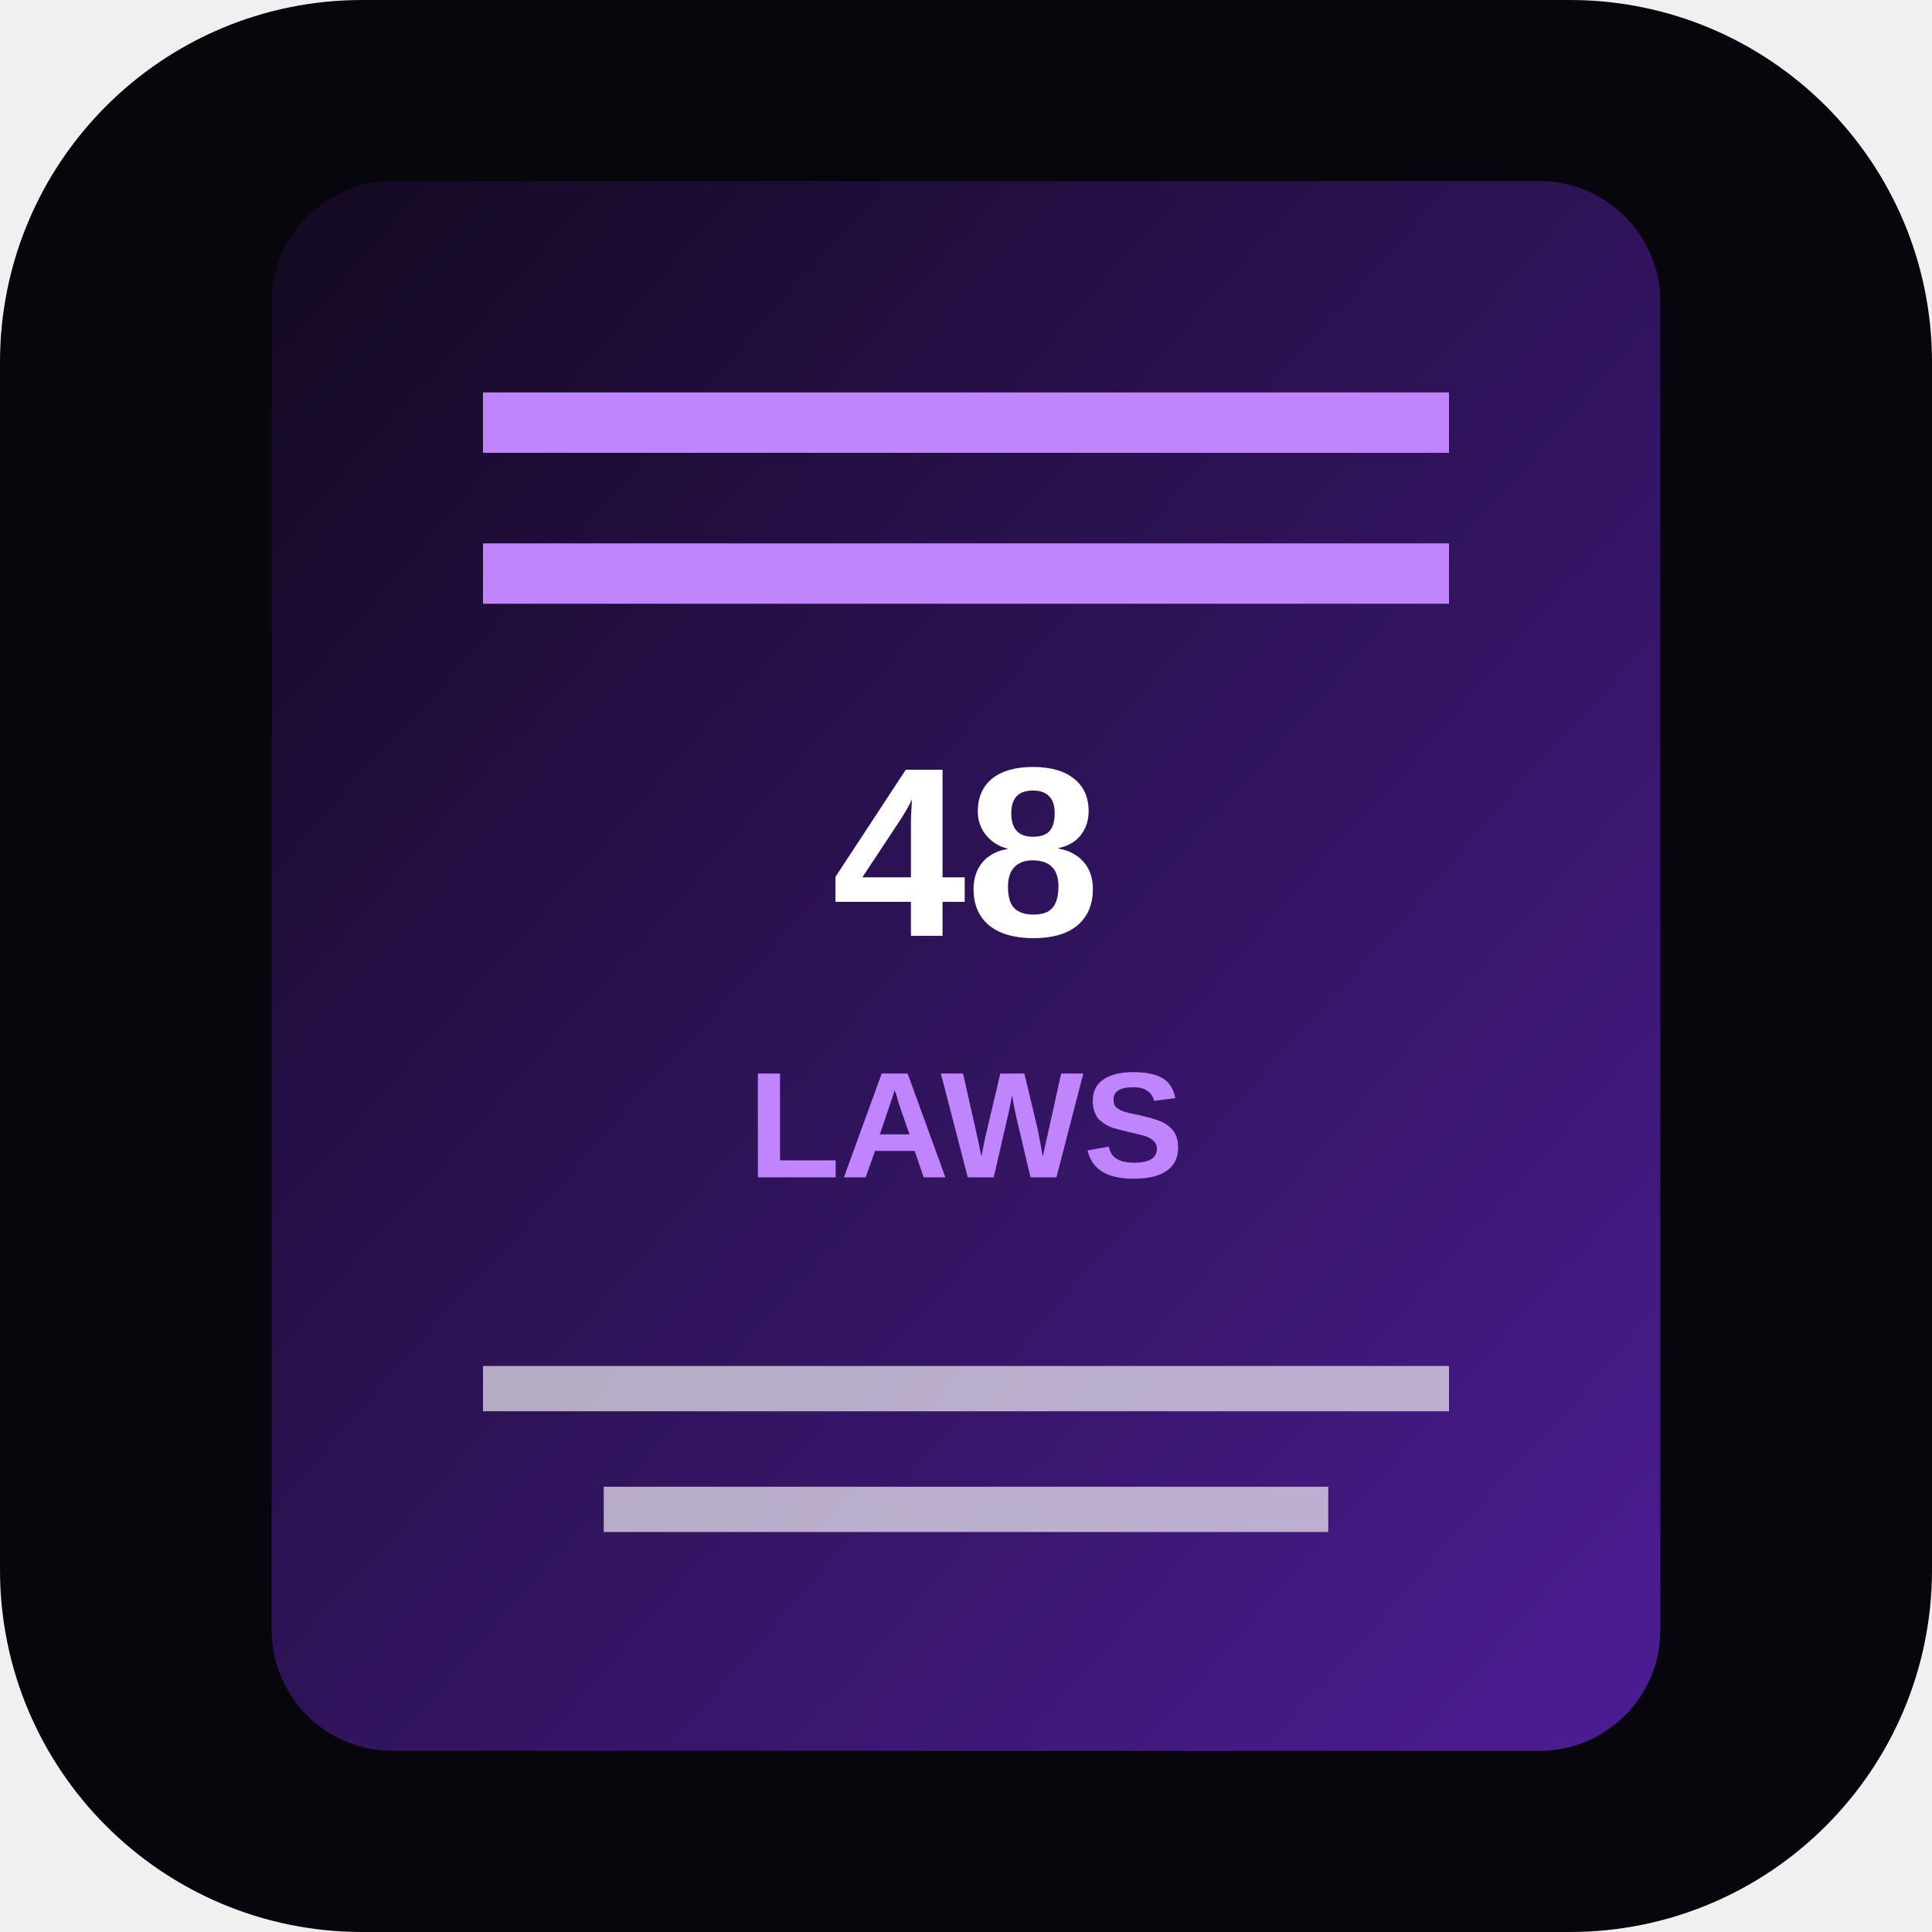
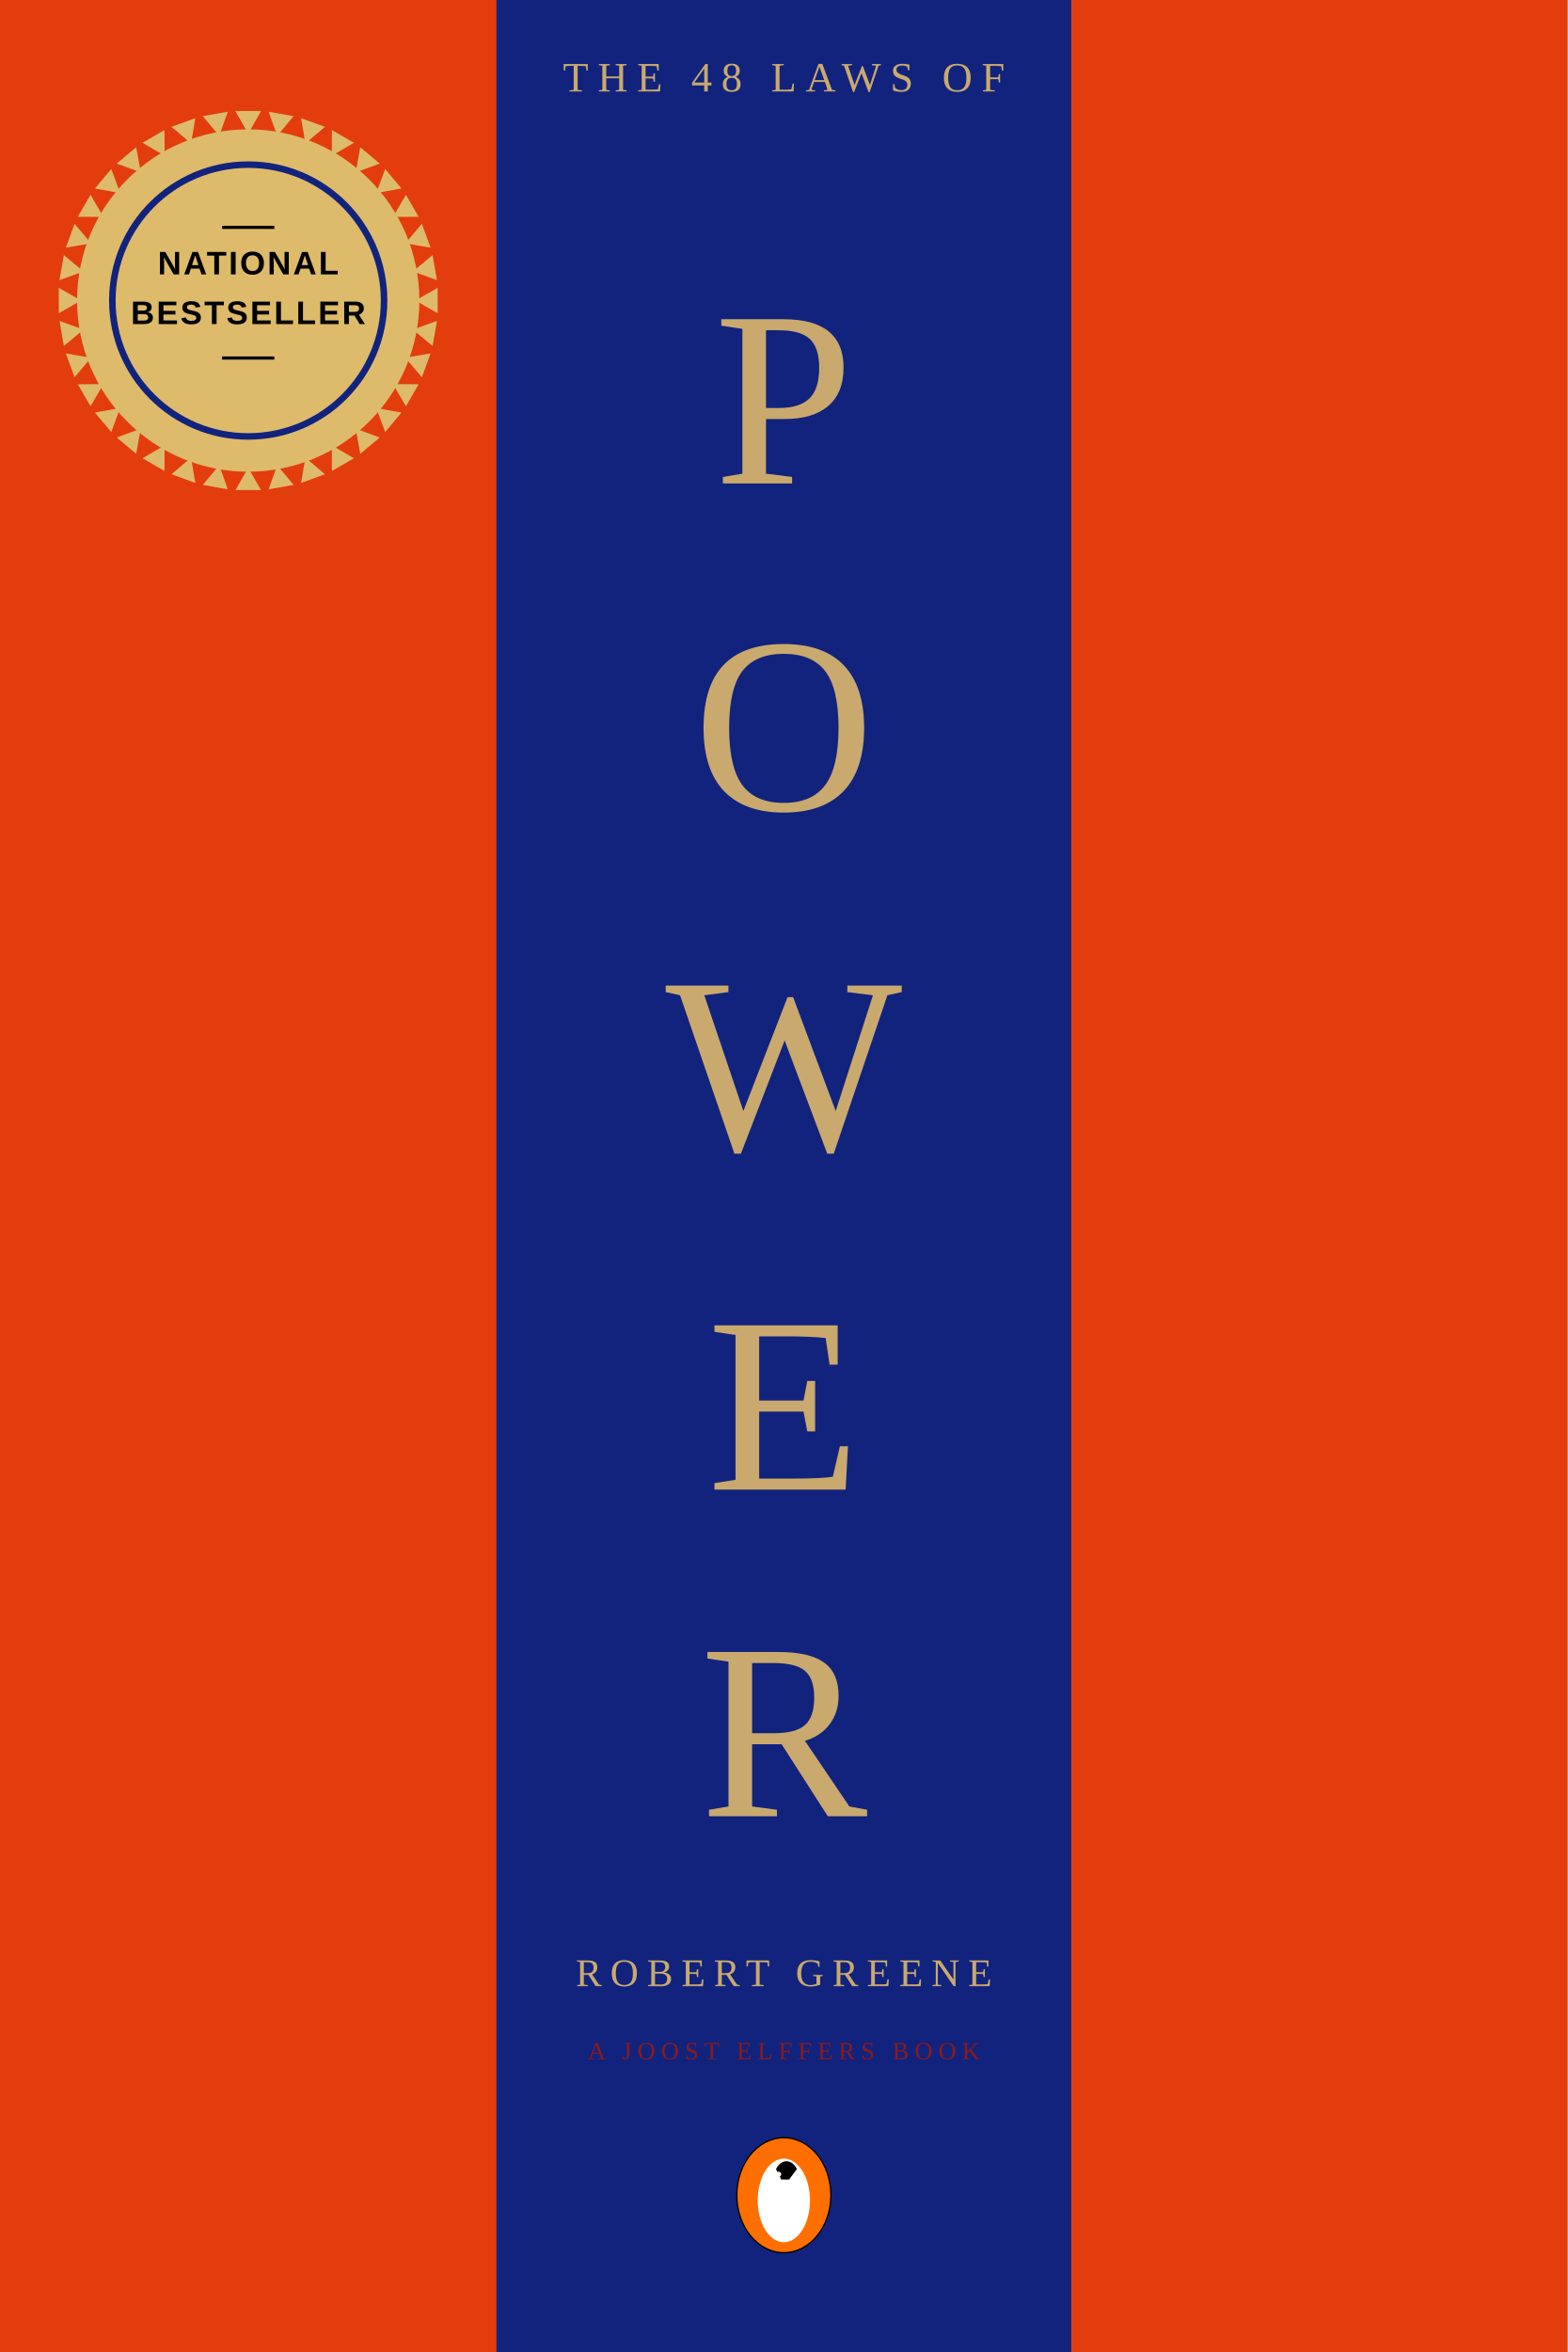
- <svg xmlns="http://www.w3.org/2000/svg" viewBox="0 0 64 64">
-   <defs>
-     <linearGradient id="bg" x1="0" y1="0" x2="1" y2="1">
-       <stop offset="0%" stop-color="#12091f" />
-       <stop offset="100%" stop-color="#4c1d95" />
-     </linearGradient>
-   </defs>
-   <rect width="64" height="64" rx="12" fill="#08060d" />
-   <rect x="9" y="6" width="46" height="52" rx="4" fill="url(#bg)" />
-   <path d="M16 14h32M16 19h32" stroke="#c084fc" stroke-width="2" />
-   <text x="32" y="31" text-anchor="middle" font-family="Arial, sans-serif" font-size="8" font-weight="700" fill="white">
-     48
-   </text>
-   <text x="32" y="39" text-anchor="middle" font-family="Arial, sans-serif" font-size="5" font-weight="700" fill="#c084fc">
-     LAWS
-   </text>
-   <path d="M16 46h32M20 50h24" stroke="#ffffff" stroke-opacity=".65" stroke-width="1.5" />
+ <svg xmlns="http://www.w3.org/2000/svg" width="600" height="900" viewBox="0 0 600 900">
+   <rect width="600" height="900" fill="#E33D0D" />
+   <rect x="190" y="0" width="220" height="900" fill="#12237D" />
+   <text x="300" y="35" font-family="Georgia, Times New Roman, serif" font-size="16" font-weight="400" letter-spacing="3.5" fill="#C9A96E" text-anchor="middle">THE 48 LAWS OF</text>
+   <g font-family="Georgia, Times New Roman, serif" font-weight="400" fill="#C9A96E" text-anchor="middle">
+     <text x="300" y="185" font-size="96" letter-spacing="4">P</text>
+     <text x="300" y="310" font-size="96" letter-spacing="4">O</text>
+     <text x="300" y="440" font-size="96" letter-spacing="4">W</text>
+     <text x="300" y="570" font-size="96" letter-spacing="4">E</text>
+     <text x="300" y="695" font-size="96" letter-spacing="4">R</text>
+   </g>
+   <text x="300" y="760" font-family="Georgia, Times New Roman, serif" font-size="15" letter-spacing="3.2" fill="#C9A96E" text-anchor="middle">ROBERT GREENE</text>
+   <text x="300" y="788" font-family="Georgia, Times New Roman, serif" font-size="9.5" letter-spacing="2.2" fill="#8B1A1A" text-anchor="middle">A JOOST ELFFERS BOOK</text>
+   <g transform="translate(300, 840)">
+     <ellipse cx="0" cy="0" rx="18" ry="22" fill="#FF6F00" stroke="#000" stroke-width="0.5" />
+     <ellipse cx="0" cy="2" rx="10" ry="16" fill="white" />
+     <path d="M -3 -10 C -1 -14, 3 -14, 5 -10 L 2 -6 L -1 -6 Z" fill="black" />
+     <circle cx="-2" cy="-8" r="1" fill="white" />
+   </g>
+   <g transform="translate(95, 115)">
+     <g fill="#DDBB6B" stroke="#DDBB6B" stroke-width="1">
+       <circle cx="0" cy="0" r="65" />
+       <g id="serration">
+         <path d="M 0,-65 L 4,-72 L -4,-72 Z" />
+       </g>
+       <use href="#serration" transform="rotate(0)" />
+       <use href="#serration" transform="rotate(10)" />
+       <use href="#serration" transform="rotate(20)" />
+       <use href="#serration" transform="rotate(30)" />
+       <use href="#serration" transform="rotate(40)" />
+       <use href="#serration" transform="rotate(50)" />
+       <use href="#serration" transform="rotate(60)" />
+       <use href="#serration" transform="rotate(70)" />
+       <use href="#serration" transform="rotate(80)" />
+       <use href="#serration" transform="rotate(90)" />
+       <use href="#serration" transform="rotate(100)" />
+       <use href="#serration" transform="rotate(110)" />
+       <use href="#serration" transform="rotate(120)" />
+       <use href="#serration" transform="rotate(130)" />
+       <use href="#serration" transform="rotate(140)" />
+       <use href="#serration" transform="rotate(150)" />
+       <use href="#serration" transform="rotate(160)" />
+       <use href="#serration" transform="rotate(170)" />
+       <use href="#serration" transform="rotate(180)" />
+       <use href="#serration" transform="rotate(190)" />
+       <use href="#serration" transform="rotate(200)" />
+       <use href="#serration" transform="rotate(210)" />
+       <use href="#serration" transform="rotate(220)" />
+       <use href="#serration" transform="rotate(230)" />
+       <use href="#serration" transform="rotate(240)" />
+       <use href="#serration" transform="rotate(250)" />
+       <use href="#serration" transform="rotate(260)" />
+       <use href="#serration" transform="rotate(270)" />
+       <use href="#serration" transform="rotate(280)" />
+       <use href="#serration" transform="rotate(290)" />
+       <use href="#serration" transform="rotate(300)" />
+       <use href="#serration" transform="rotate(310)" />
+       <use href="#serration" transform="rotate(320)" />
+       <use href="#serration" transform="rotate(330)" />
+       <use href="#serration" transform="rotate(340)" />
+       <use href="#serration" transform="rotate(350)" />
+     </g>
+     <circle cx="0" cy="0" r="52" fill="none" stroke="#12237D" stroke-width="2.5" />
+     <g font-family="Arial, Helvetica, sans-serif" font-weight="700" font-size="12.5" fill="#000" text-anchor="middle" letter-spacing="0.8">
+       <line x1="-10" y1="-28" x2="10" y2="-28" stroke="#000" stroke-width="1.2" />
+       <text x="0" y="-10">NATIONAL</text>
+       <text x="0" y="9">BESTSELLER</text>
+       <line x1="-10" y1="22" x2="10" y2="22" stroke="#000" stroke-width="1.2" />
+     </g>
+   </g>
</svg>
